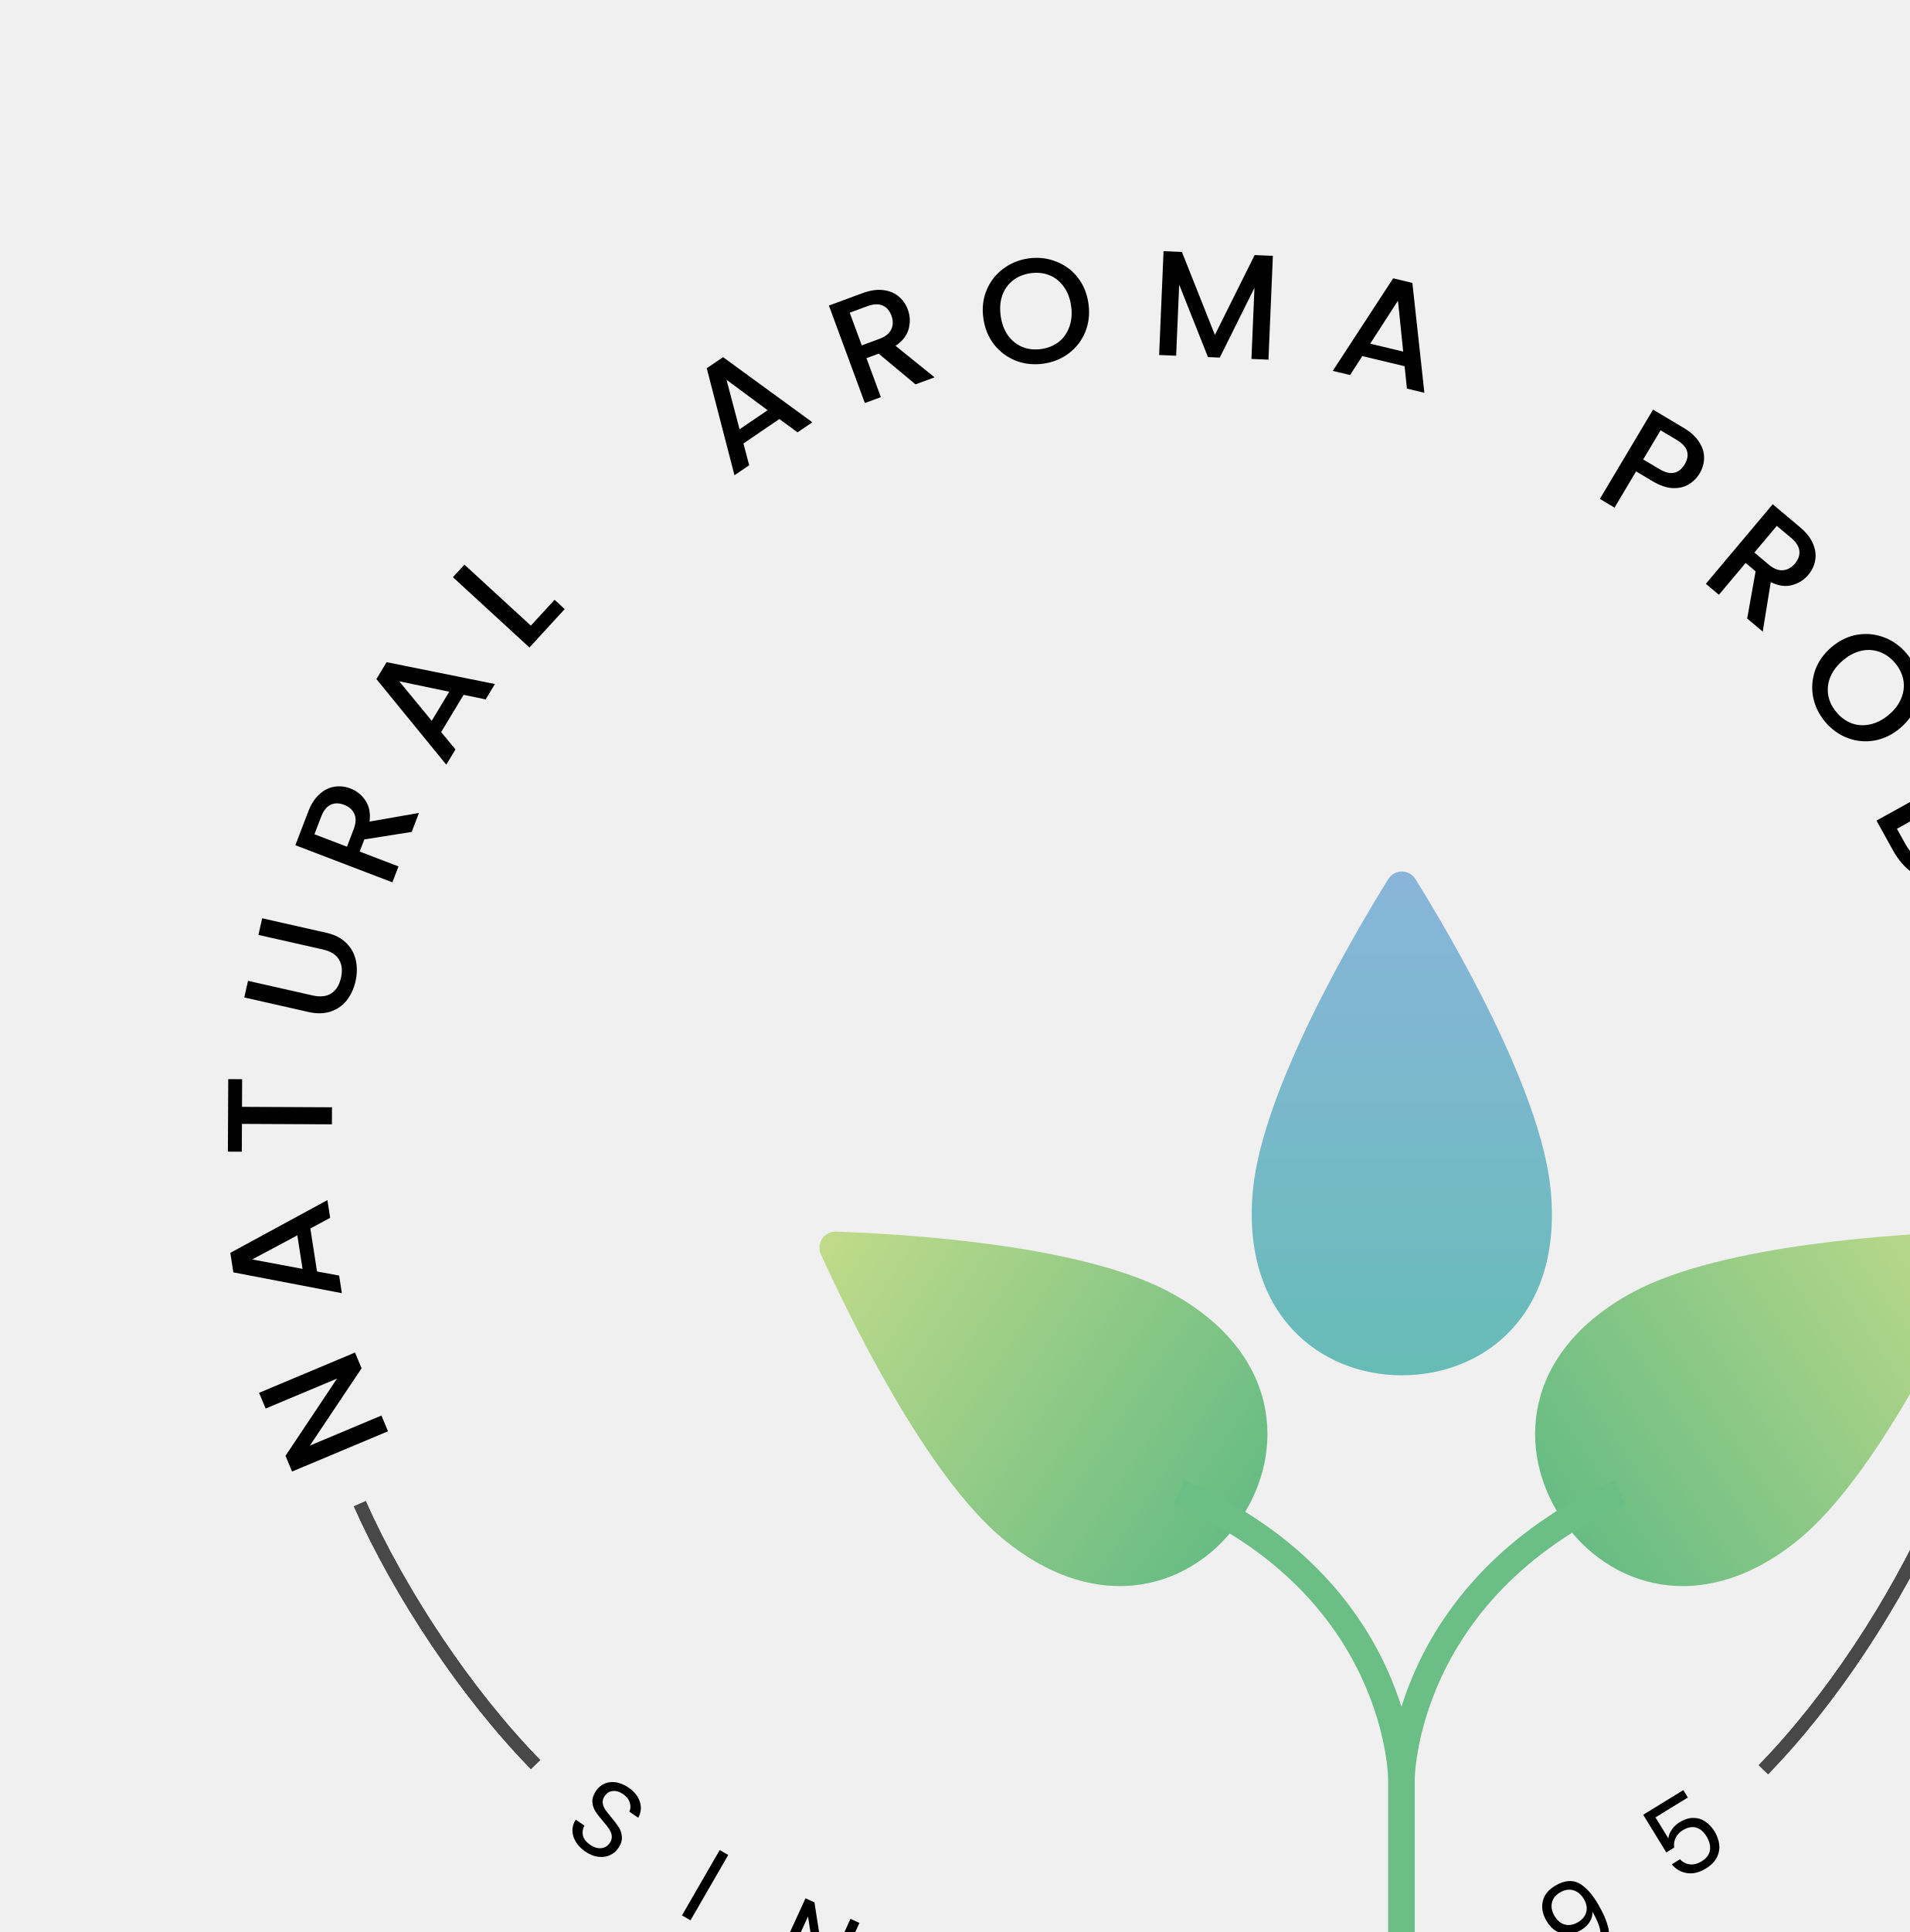
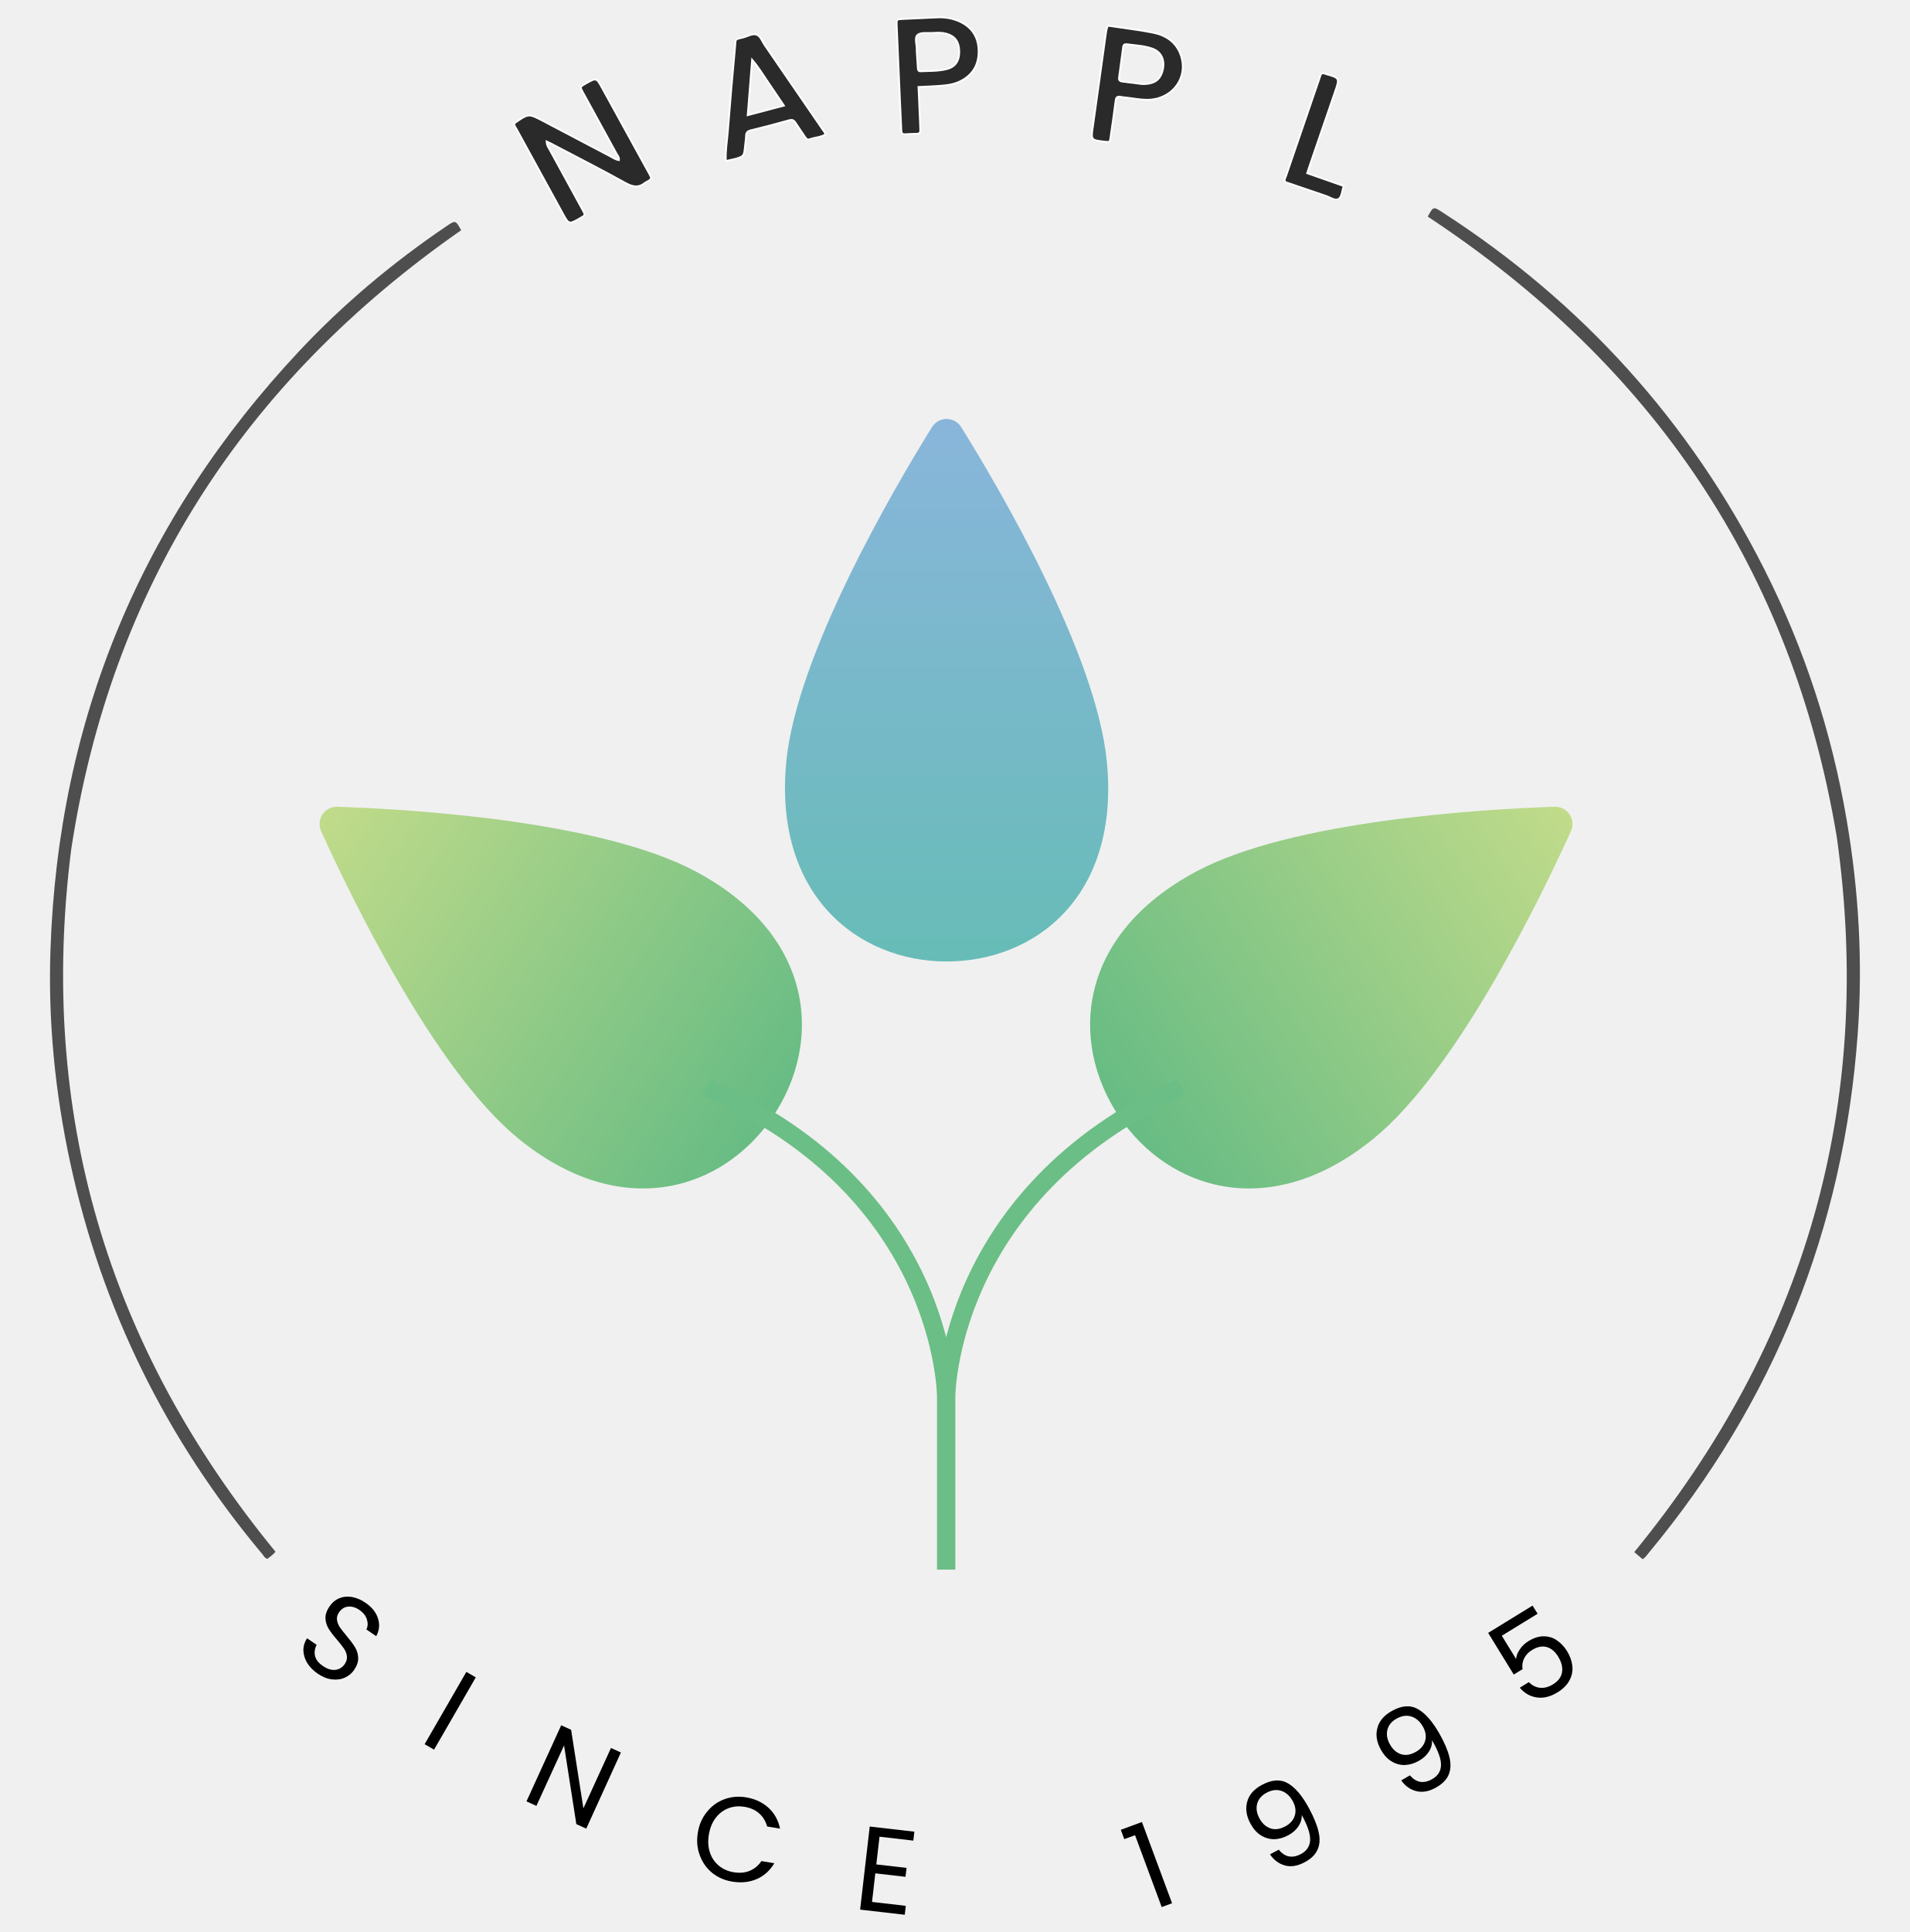
- <svg xmlns="http://www.w3.org/2000/svg" width="3081" height="3116" viewBox="0 0 3081 3116" fill="none">
-   <g style="transform:scale(1.2); transform-origin:center">
-     <path d="M477.214 1817.87L486.078 1839L416.578 1942.91L512.746 1902.55L521.61 1923.68L392.645 1977.79L383.781 1956.67L453.095 1852.84L357.112 1893.11L348.248 1871.99L477.214 1817.87Z" fill="black" />
-     <path d="M417.185 1651.1L426.154 1708.89L455.892 1714.44L459.559 1738.07L313.681 1710.08L309.612 1683.87L440.142 1612.97L443.84 1636.8L417.185 1651.1ZM399.704 1660.32L339.049 1692.72L406.701 1705.4L399.704 1660.32Z" fill="black" />
-     <path d="M306.816 1450.38L325.504 1450.47L325.33 1487.64L446.299 1488.21L446.191 1511.12L325.223 1510.55L325.048 1547.93L306.36 1547.84L306.816 1450.38Z" fill="black" />
-     <path d="M333.435 1318.28L420.261 1337.91C430.584 1340.25 438.964 1339.33 445.402 1335.15C451.87 1330.85 456.197 1323.86 458.384 1314.19C460.6 1304.39 459.701 1296.22 455.686 1289.68C451.701 1283.01 444.547 1278.51 434.224 1276.17L347.398 1256.54L352.451 1234.19L438.885 1253.74C449.992 1256.25 458.853 1260.8 465.469 1267.38C472.085 1273.96 476.371 1281.72 478.328 1290.68C480.285 1299.64 480.156 1309.02 477.939 1318.82C475.723 1328.62 471.804 1337.14 466.183 1344.39C460.591 1351.5 453.408 1356.54 444.635 1359.5C435.862 1362.46 425.922 1362.68 414.816 1360.17L328.381 1340.62L333.435 1318.28Z" fill="black" />
-     <path d="M553.422 1118.14L489.759 1128.21L483.512 1144.54L535.687 1164.5L527.501 1185.9L397.064 1135.99L414.296 1090.95C418.126 1080.94 423.109 1073.17 429.245 1067.62C435.429 1061.96 442.107 1058.56 449.28 1057.43C456.501 1056.18 463.74 1056.94 470.997 1059.72C479.505 1062.97 486.306 1068.44 491.398 1076.13C496.412 1083.64 498.208 1093 496.785 1104.22L563.187 1092.62L553.422 1118.14ZM466.433 1138.01L475.48 1114.36C478.544 1106.35 478.839 1099.58 476.367 1094.04C473.943 1088.38 469.353 1084.26 462.596 1081.68C455.84 1079.09 449.819 1079.08 444.534 1081.65C439.123 1084.17 434.862 1089.5 431.751 1097.63L422.703 1121.28L466.433 1138.01Z" fill="black" />
-     <path d="M623.23 933.871L593.025 983.942L612.269 1007.28L599.917 1027.76L506.006 912.674L519.707 889.961L665.309 919.359L652.853 940.007L623.23 933.871ZM603.907 929.724L536.601 915.641L580.345 968.783L603.907 929.724Z" fill="black" />
-     <path d="M713.587 840.883L745.536 806.109L759.15 818.616L711.702 870.26L608.86 775.773L624.358 758.904L713.587 840.883Z" fill="black" />
-     <path d="M1047.73 563.167L999.382 596.051L1007.12 625.296L987.347 638.743L950.071 494.957L972.004 480.04L1092.03 567.551L1072.09 581.112L1047.73 563.167ZM1031.91 551.33L976.632 510.429L994.19 576.982L1031.91 551.33Z" fill="black" />
-     <path d="M1230.68 516.592L1181.18 475.306L1164.78 481.356L1184.11 533.768L1162.62 541.695L1114.29 410.666L1159.54 393.977C1169.59 390.268 1178.72 388.899 1186.94 389.868C1195.27 390.791 1202.23 393.581 1207.8 398.236C1213.5 402.846 1217.69 408.795 1220.38 416.085C1223.53 424.632 1223.89 433.352 1221.46 442.245C1219.11 450.965 1213.24 458.483 1203.86 464.798L1256.32 507.135L1230.68 516.592ZM1158.45 464.2L1182.21 455.438C1190.25 452.471 1195.54 448.235 1198.08 442.729C1200.74 437.178 1200.82 431.008 1198.32 424.221C1195.82 417.434 1191.86 412.897 1186.45 410.61C1180.99 408.197 1174.17 408.497 1166 411.51L1142.25 420.272L1158.45 464.2Z" fill="black" />
-     <path d="M1402.49 488.792C1389.62 490.595 1377.33 489.274 1365.61 484.829C1354.01 480.233 1344.27 473.008 1336.4 463.154C1328.64 453.149 1323.81 441.381 1321.91 427.849C1320.02 414.317 1321.43 401.74 1326.16 390.12C1331.02 378.482 1338.41 368.924 1348.32 361.448C1358.34 353.821 1369.79 349.105 1382.66 347.301C1395.66 345.479 1407.96 346.866 1419.56 351.463C1431.28 355.908 1441 363.067 1448.75 372.939C1456.49 382.811 1461.31 394.513 1463.2 408.045C1465.1 421.577 1463.69 434.22 1458.98 445.973C1454.25 457.593 1446.88 467.216 1436.85 474.844C1426.94 482.32 1415.49 486.969 1402.49 488.792ZM1399.73 469.09C1408.88 467.807 1416.75 464.607 1423.34 459.491C1429.91 454.241 1434.64 447.49 1437.54 439.238C1440.56 430.834 1441.35 421.524 1439.92 411.309C1438.49 401.093 1435.18 392.426 1429.99 385.308C1424.93 378.171 1418.53 373.049 1410.79 369.94C1403.05 366.831 1394.6 365.919 1385.45 367.202C1376.29 368.485 1368.42 371.685 1361.83 376.801C1355.24 381.918 1350.43 388.612 1347.4 396.883C1344.5 405.136 1343.76 414.37 1345.2 424.585C1346.63 434.801 1349.88 443.543 1354.96 450.813C1360.15 457.931 1366.62 463.111 1374.38 466.352C1382.12 469.461 1390.57 470.373 1399.73 469.09Z" fill="black" />
-     <path d="M1711.11 343.869L1705.16 483.399L1682.27 482.423L1686.35 386.859L1639.71 480.606L1623.85 479.93L1585.16 382.541L1581.08 478.105L1558.2 477.128L1564.15 337.597L1588.84 338.651L1633.16 450.158L1686.62 342.823L1711.11 343.869Z" fill="black" />
-     <path d="M1888.18 492.201L1831.3 478.61L1814.9 504.028L1791.64 498.47L1872.81 374.071L1898.61 380.236L1914.77 527.894L1891.32 522.29L1888.18 492.201ZM1886.27 472.531L1879.27 404.125L1841.9 461.929L1886.27 472.531Z" fill="black" />
-     <path d="M2284.79 636.274C2281.15 642.373 2276.29 647.271 2270.19 650.966C2264.09 654.661 2256.84 656.349 2248.46 656.03C2240.14 655.597 2231.03 652.432 2221.13 646.535L2199.38 633.576L2170.38 682.258L2150.7 670.533L2222.18 550.554L2263.61 575.238C2272.82 580.723 2279.62 586.963 2284.03 593.956C2288.63 600.904 2290.87 608.007 2290.75 615.268C2290.75 622.597 2288.76 629.599 2284.79 636.274ZM2230.7 630.48C2238.18 634.937 2244.75 636.594 2250.42 635.45C2256.16 634.192 2260.89 630.455 2264.59 624.24C2272.4 611.12 2268.89 600.138 2254.04 591.293L2232.29 578.334L2208.95 617.521L2230.7 630.48Z" fill="black" />
-     <path d="M2348.7 831.32L2360.03 767.869L2346.65 756.621L2310.7 799.384L2293.17 784.644L2383.03 677.736L2419.95 708.767C2428.15 715.663 2433.86 722.917 2437.09 730.53C2440.42 738.228 2441.44 745.651 2440.16 752.798C2438.98 760.031 2435.89 766.622 2430.89 772.57C2425.03 779.543 2417.64 784.177 2408.71 786.472C2399.97 788.751 2390.53 787.381 2380.4 782.364L2369.62 848.904L2348.7 831.32ZM2358.41 742.623L2377.79 758.914C2384.36 764.431 2390.66 766.927 2396.7 766.404C2402.84 765.967 2408.24 762.98 2412.9 757.442C2417.55 751.904 2419.53 746.218 2418.83 740.383C2418.22 734.446 2414.59 728.676 2407.92 723.073L2388.54 706.782L2358.41 742.623Z" fill="black" />
-     <path d="M2453.76 970.392C2445.35 960.483 2439.89 949.39 2437.38 937.114C2435.06 924.852 2435.96 912.76 2440.07 900.837C2444.38 888.929 2451.74 878.555 2462.16 869.715C2472.58 860.875 2483.96 855.345 2496.31 853.127C2508.74 851.01 2520.77 852.139 2532.39 856.513C2544.19 860.903 2554.3 868.053 2562.71 877.961C2571.2 887.972 2576.61 899.109 2578.93 911.37C2581.44 923.646 2580.59 935.695 2576.39 947.516C2572.19 959.338 2564.88 969.668 2554.46 978.508C2544.04 987.348 2532.6 992.921 2520.15 995.227C2507.81 997.445 2495.73 996.36 2483.92 991.97C2472.31 987.596 2462.25 980.403 2453.76 970.392ZM2468.93 957.522C2474.91 964.57 2481.82 969.509 2489.67 972.339C2497.62 975.082 2505.86 975.472 2514.38 973.51C2523.09 971.564 2531.38 967.254 2539.25 960.58C2547.12 953.907 2552.67 946.474 2555.91 938.28C2559.23 930.189 2560.14 922.042 2558.62 913.839C2557.11 905.636 2553.36 898.01 2547.38 890.961C2541.4 883.913 2534.49 878.974 2526.64 876.144C2518.8 873.315 2510.57 872.83 2501.96 874.69C2493.43 876.652 2485.23 880.969 2477.37 887.643C2469.5 894.316 2463.86 901.742 2460.43 909.92C2457.19 918.113 2456.28 926.355 2457.69 934.644C2459.2 942.847 2462.95 950.473 2468.93 957.522Z" fill="black" />
-     <path d="M2666.86 1075.21C2674.05 1088.22 2677.82 1100.98 2678.16 1113.5C2678.69 1126.07 2675.72 1137.59 2669.26 1148.05C2662.98 1158.56 2653.63 1167.26 2641.2 1174.13C2628.78 1181.01 2616.5 1184.27 2604.37 1183.94C2592.31 1183.72 2581.1 1180.05 2570.73 1172.93C2560.54 1165.86 2551.84 1155.81 2544.65 1142.8L2522.57 1102.89L2644.78 1035.29L2666.86 1075.21ZM2561 1133.76C2568.91 1148.06 2578.84 1156.88 2590.79 1160.22C2602.75 1163.56 2615.75 1161.34 2629.82 1153.56C2644.01 1145.71 2652.98 1135.78 2656.73 1123.75C2660.49 1111.72 2658.41 1098.55 2650.5 1084.25L2639.51 1064.38L2550.01 1113.89L2561 1133.76Z" fill="black" />
-     <path d="M2733.58 1277.38L2648.97 1305.07C2638.92 1308.36 2632.19 1313.45 2628.81 1320.33C2625.47 1327.35 2625.34 1335.57 2628.42 1344.99C2631.55 1354.54 2636.51 1361.09 2643.31 1364.64C2650.15 1368.32 2658.6 1368.52 2668.66 1365.22L2753.27 1337.54L2760.39 1359.31L2676.17 1386.87C2665.35 1390.41 2655.41 1391.06 2646.36 1388.81C2637.3 1386.55 2629.64 1382.08 2623.36 1375.4C2617.09 1368.71 2612.39 1360.6 2609.26 1351.05C2606.14 1341.5 2605.13 1332.17 2606.24 1323.07C2607.39 1314.1 2610.97 1306.09 2616.98 1299.05C2622.99 1292 2631.41 1286.71 2642.23 1283.17L2726.45 1255.61L2733.58 1277.38Z" fill="black" />
-     <path d="M2693.44 1473.56C2706.97 1471.7 2719.55 1473.16 2731.15 1477.92C2742.78 1482.81 2752.31 1490.22 2759.76 1500.15C2767.36 1510.2 2772.05 1521.66 2773.81 1534.53C2775.84 1549.26 2773.98 1562.84 2768.25 1575.25C2762.67 1587.78 2753.6 1597.55 2741.03 1604.55L2737.29 1577.27C2744.1 1572.69 2748.86 1566.96 2751.56 1560.1C2754.27 1553.24 2755.05 1545.63 2753.9 1537.27C2752.65 1528.11 2749.47 1520.23 2744.37 1513.63C2739.27 1507.02 2732.59 1502.19 2724.33 1499.14C2716.09 1496.21 2706.85 1495.45 2696.63 1496.85C2686.41 1498.26 2677.73 1501.48 2670.58 1506.52C2663.45 1511.69 2658.25 1518.15 2654.98 1525.9C2651.85 1533.63 2650.92 1542.08 2652.18 1551.23C2653.32 1559.59 2656.13 1566.71 2660.58 1572.59C2665.04 1578.47 2671.17 1582.7 2678.96 1585.28L2682.7 1612.56C2668.72 1609.2 2657.35 1602.24 2648.6 1591.68C2639.87 1581.25 2634.49 1568.67 2632.47 1553.94C2630.68 1540.93 2632.04 1528.64 2636.53 1517.07C2641.16 1505.49 2648.41 1495.77 2658.29 1487.92C2668.18 1480.21 2679.9 1475.42 2693.44 1473.56Z" fill="black" />
-     <path d="M2754.77 1787.4L2736.11 1786.37L2738.15 1749.25L2617.36 1742.61L2618.62 1719.73L2739.41 1726.38L2741.46 1689.06L2760.12 1690.09L2754.77 1787.4Z" fill="black" />
-     <path d="M2577.42 1898.84C2579.38 1889.66 2582.71 1881.74 2587.41 1875.08C2592.25 1868.44 2598.06 1863.65 2604.85 1860.71C2611.64 1857.77 2618.96 1857.14 2626.83 1858.81L2621.72 1882.79C2615.72 1882.06 2610.38 1883.32 2605.72 1886.57C2601.02 1889.96 2597.88 1895.38 2596.29 1902.85C2594.65 1910.58 2595.2 1917 2597.95 1922.11C2600.83 1927.24 2605.22 1930.43 2611.11 1931.69C2615.7 1932.66 2619.73 1932.08 2623.19 1929.94C2626.63 1927.94 2629.57 1925.07 2632.01 1921.34C2634.42 1917.74 2637.29 1912.6 2640.63 1905.92C2644.89 1897.51 2648.79 1890.74 2652.35 1885.61C2656.01 1880.63 2660.82 1876.73 2666.76 1873.88C2672.71 1871.04 2679.94 1870.52 2688.46 1872.33C2696.32 1874.01 2702.78 1877.44 2707.84 1882.62C2712.9 1887.81 2716.25 1894.27 2717.89 1902.02C2719.53 1909.76 2719.36 1918.29 2717.38 1927.59C2714.56 1940.82 2708.92 1950.92 2700.45 1957.89C2692.09 1965.01 2682.04 1967.8 2670.32 1966.27L2675.59 1941.5C2680.65 1942.17 2685.41 1940.72 2689.87 1937.15C2694.33 1933.57 2697.31 1928.25 2698.81 1921.18C2700.18 1914.75 2699.66 1909.16 2697.25 1904.41C2694.84 1899.65 2690.55 1896.61 2684.39 1895.3C2680.2 1894.41 2676.46 1894.92 2673.18 1896.82C2670 1898.88 2667.21 1901.71 2664.8 1905.31C2662.39 1908.9 2659.54 1913.91 2656.26 1920.34C2651.85 1928.85 2647.8 1935.66 2644.11 1940.76C2640.39 1946 2635.49 1950.02 2629.42 1952.84C2623.44 1955.81 2616.13 1956.38 2607.48 1954.54C2600.54 1953.06 2594.39 1949.77 2589.04 1944.66C2583.66 1939.68 2579.84 1933.18 2577.57 1925.17C2575.41 1917.31 2575.36 1908.53 2577.42 1898.84Z" fill="black" />
-     <path d="M1766.74 2689.62L1762.54 2678.3L1788.19 2668.79L1824.76 2767.44L1812.2 2772.09L1779.84 2684.77L1766.74 2689.62Z" fill="black" />
-     <path d="M1954.5 2702.45C1957.97 2706.87 1961.95 2709.58 1966.45 2710.58C1971.03 2711.54 1975.98 2710.6 1981.28 2707.76C1988.38 2703.96 1992.11 2698.39 1992.47 2691.04C1992.91 2683.65 1989.52 2673.42 1982.3 2660.34C1982.56 2665.15 1981.2 2669.79 1978.19 2674.25C1975.15 2678.63 1971.06 2682.2 1965.93 2684.95C1960.2 2688.01 1954.45 2689.61 1948.68 2689.72C1942.95 2689.71 1937.59 2688.12 1932.6 2684.97C1927.61 2681.81 1923.39 2677.02 1919.96 2670.61C1915.06 2661.45 1913.77 2652.68 1916.1 2644.28C1918.38 2635.8 1924.39 2628.95 1934.14 2623.73C1946.12 2617.32 1956.58 2616.72 1965.54 2621.94C1974.58 2627.11 1983.22 2637.4 1991.46 2652.79C1997.23 2663.57 2001.01 2672.99 2002.8 2681.05C2004.67 2689.07 2004.28 2696.16 2001.63 2702.31C1999.07 2708.41 1993.81 2713.59 1985.86 2717.85C1977.13 2722.52 1969.08 2723.81 1961.68 2721.72C1954.29 2719.62 1948.3 2715.12 1943.73 2708.22L1954.5 2702.45ZM1962.56 2674.04C1968.29 2670.97 1972.06 2666.7 1973.86 2661.22C1975.61 2655.66 1974.87 2649.85 1971.61 2643.77C1968.18 2637.36 1963.61 2633.15 1957.92 2631.14C1952.22 2629.13 1946.12 2629.86 1939.62 2633.34C1933.63 2636.55 1929.85 2640.99 1928.27 2646.68C1926.78 2652.32 1927.68 2658.22 1930.98 2664.37C1934.32 2670.62 1938.76 2674.68 1944.28 2676.57C1949.8 2678.45 1955.89 2677.61 1962.56 2674.04Z" fill="black" />
-     <path d="M2113.84 2612.11C2117.41 2616.45 2121.45 2619.06 2125.97 2619.96C2130.58 2620.81 2135.5 2619.75 2140.73 2616.78C2147.74 2612.81 2151.33 2607.15 2151.52 2599.8C2151.79 2592.4 2148.15 2582.25 2140.62 2569.35C2141 2574.15 2139.74 2578.82 2136.85 2583.36C2133.91 2587.81 2129.91 2591.47 2124.84 2594.34C2119.19 2597.55 2113.48 2599.27 2107.71 2599.53C2101.99 2599.65 2096.59 2598.19 2091.52 2595.15C2086.46 2592.11 2082.13 2587.43 2078.54 2581.1C2073.43 2572.07 2071.93 2563.33 2074.06 2554.87C2076.14 2546.34 2081.99 2539.35 2091.61 2533.9C2103.43 2527.2 2113.87 2526.36 2122.95 2531.36C2132.11 2536.32 2141 2546.39 2149.6 2561.59C2155.63 2572.22 2159.63 2581.55 2161.61 2589.57C2163.67 2597.55 2163.45 2604.64 2160.95 2610.85C2158.53 2617.01 2153.4 2622.32 2145.55 2626.76C2136.94 2631.64 2128.91 2633.12 2121.47 2631.2C2114.03 2629.29 2107.94 2624.93 2103.2 2618.14L2113.84 2612.11ZM2121.22 2583.52C2126.88 2580.31 2130.54 2575.95 2132.21 2570.44C2133.83 2564.84 2132.94 2559.04 2129.55 2553.05C2125.96 2546.72 2121.3 2542.61 2115.55 2540.74C2109.81 2538.86 2103.73 2539.74 2097.31 2543.38C2091.41 2546.72 2087.73 2551.26 2086.29 2556.98C2084.93 2562.65 2085.97 2568.53 2089.42 2574.61C2092.91 2580.77 2097.43 2584.73 2103 2586.48C2108.56 2588.23 2114.64 2587.25 2121.22 2583.52Z" fill="black" />
-     <path d="M2268.94 2415.89L2225.42 2442.63L2242.79 2470.9C2243.06 2467.08 2244.55 2463.21 2247.26 2459.27C2249.91 2455.25 2253.39 2451.92 2257.68 2449.28C2264.54 2445.06 2271.01 2443.08 2277.09 2443.34C2283.11 2443.51 2288.43 2445.31 2293.04 2448.74C2297.68 2452.03 2301.55 2456.2 2304.65 2461.24C2308.31 2467.19 2310.47 2473.21 2311.13 2479.29C2311.79 2485.38 2310.65 2491.2 2307.69 2496.77C2304.82 2502.3 2300 2507.14 2293.22 2511.3C2284.54 2516.63 2276.14 2518.72 2268.03 2517.55C2259.91 2516.39 2252.99 2512.44 2247.27 2505.71L2258.3 2498.94C2262.27 2502.99 2266.8 2505.27 2271.9 2505.78C2277 2506.3 2282.19 2504.93 2287.48 2501.68C2294.01 2497.67 2297.73 2492.7 2298.65 2486.79C2299.52 2480.79 2297.98 2474.56 2294.02 2468.12C2290.06 2461.67 2285.36 2457.73 2279.92 2456.28C2274.43 2454.76 2268.46 2455.98 2262.01 2459.94C2257.63 2462.63 2254.45 2466.07 2252.46 2470.25C2250.51 2474.29 2249.9 2478.59 2250.65 2483.14L2239.99 2489.69L2208.91 2439.11L2262.85 2405.98L2268.94 2415.89Z" fill="black" />
-     <path d="M1469.43 2686.7L1465.53 2720.38L1502.25 2724.63L1500.99 2735.47L1464.28 2731.22L1460.26 2765.91L1501.32 2770.67L1500.06 2781.51L1445.86 2775.23L1457.53 2674.34L1511.74 2680.61L1510.48 2691.45L1469.43 2686.7Z" fill="black" />
-     <path d="M1248.7 2681.79C1250.31 2672.03 1253.97 2663.64 1259.66 2656.62C1265.36 2649.5 1272.36 2644.37 1280.65 2641.22C1289.03 2638.09 1297.87 2637.29 1307.15 2638.83C1318.06 2640.64 1327.15 2644.85 1334.41 2651.46C1341.67 2658.08 1346.37 2666.52 1348.5 2676.81L1332.85 2674.21C1331.07 2667.72 1327.82 2662.42 1323.1 2658.29C1318.47 2654.18 1312.52 2651.52 1305.25 2650.31C1298.26 2649.16 1291.72 2649.74 1285.63 2652.08C1279.54 2654.41 1274.42 2658.33 1270.26 2663.84C1266.12 2669.25 1263.38 2675.97 1262.05 2684.01C1260.73 2691.95 1261.15 2699.2 1263.31 2705.75C1265.48 2712.21 1269.07 2717.53 1274.09 2721.7C1279.1 2725.87 1285.1 2728.54 1292.08 2729.7C1299.36 2730.91 1305.84 2730.36 1311.53 2728.06C1317.33 2725.68 1322.12 2721.7 1325.9 2716.13L1341.54 2718.73C1336.22 2727.68 1329.06 2734.11 1320.05 2738.03C1311.06 2741.84 1301.11 2742.85 1290.2 2741.04C1280.92 2739.5 1272.81 2735.94 1265.86 2730.37C1259.03 2724.71 1254.06 2717.64 1250.94 2709.16C1247.83 2700.68 1247.08 2691.56 1248.7 2681.79Z" fill="black" />
-     <path d="M1113.12 2676.88L1101.07 2671.38L1086.19 2575.79L1052.63 2649.25L1040.59 2643.75L1082.8 2551.36L1094.84 2556.87L1109.78 2652.32L1143.28 2579L1155.33 2584.5L1113.12 2676.88Z" fill="black" />
-     <path d="M978.945 2493.14L928.234 2580.97L916.766 2574.35L967.478 2486.52L978.945 2493.14Z" fill="black" />
-     <path d="M786.98 2488.66C781.462 2484.87 777.163 2480.51 774.083 2475.57C771.138 2470.6 769.606 2465.55 769.488 2460.41C769.426 2455.19 770.92 2450.27 773.97 2445.66L785.605 2453.65C783.314 2457.84 782.634 2462.26 783.566 2466.9C784.633 2471.51 787.885 2475.69 793.323 2479.42C798.521 2482.99 803.478 2484.51 808.194 2483.99C813.045 2483.43 816.871 2481.12 819.672 2477.04C821.868 2473.84 822.773 2470.64 822.387 2467.43C822.001 2464.22 820.845 2461.19 818.92 2458.34C816.995 2455.49 814.205 2451.93 810.551 2447.65C806.021 2442.42 802.572 2437.94 800.201 2434.19C797.911 2430.5 796.61 2426.31 796.298 2421.63C796.12 2416.91 797.817 2411.96 801.386 2406.76C804.516 2402.2 808.449 2398.96 813.185 2397.04C817.92 2395.11 823.026 2394.61 828.502 2395.55C834.058 2396.54 839.555 2398.9 844.993 2402.64C852.83 2408.02 857.882 2414.37 860.149 2421.7C862.496 2429.07 861.766 2436.22 857.957 2443.14L845.962 2434.9C847.759 2431.43 848.002 2427.48 846.69 2423.05C845.434 2418.53 842.367 2414.6 837.489 2411.25C832.93 2408.12 828.388 2406.77 823.862 2407.19C819.39 2407.53 815.699 2409.82 812.789 2414.06C810.702 2417.1 809.839 2420.16 810.201 2423.23C810.642 2426.36 811.745 2429.29 813.51 2432.03C815.41 2434.75 818.2 2438.31 821.879 2442.72C826.354 2448.03 829.749 2452.6 832.064 2456.43C834.434 2460.17 835.748 2464.43 836.005 2469.19C836.317 2473.88 834.661 2478.86 831.037 2484.14C828.236 2488.22 824.52 2491.32 819.89 2493.43C815.26 2495.55 810.056 2496.27 804.28 2495.6C798.504 2494.93 792.738 2492.61 786.98 2488.66Z" fill="black" />
+ <svg xmlns="http://www.w3.org/2000/svg" version="1.1" x="0px" y="0px" viewBox="0 0 3081 3116" style="enable-background:new 0 0 3081 3116;" xml:space="preserve">
+   <style type="text/css">
+ 	.st0{fill:url(#SVGID_1_);}
+ 	.st1{fill:url(#SVGID_00000035495854419022301550000001970178477845926282_);}
+ 	.st2{fill:url(#SVGID_00000101784741301447240380000016497500180392346281_);}
+ 	.st3{fill:none;stroke:#6BBE85;stroke-width:29.589;}
+ 	.st4{opacity:0.86;}
+ 	.st5{opacity:0.82;fill:#0B0A0A;}
+ 	.st6{fill:#0B0A0A;stroke:#FFFFFF;stroke-width:3;}
+ </style>
+   <g id="Layer_1">
+     <path d="M1813.6,2966.2l-5.6-15l34.1-12.6l48.6,131l-16.7,6.2l-43-115.9L1813.6,2966.2z" />
+     <path d="M2062.9,2983.2c4.6,5.9,9.9,9.5,15.9,10.8c6.1,1.3,12.7,0,19.7-3.7c9.4-5,14.4-12.4,14.9-22.2c0.6-9.8-3.9-23.4-13.5-40.8   c0.3,6.4-1.5,12.5-5.5,18.5c-4,5.8-9.5,10.6-16.3,14.2c-7.6,4.1-15.2,6.2-22.9,6.3c-7.6,0-14.7-2.1-21.4-6.3   c-6.6-4.2-12.2-10.6-16.8-19.1c-6.5-12.2-8.2-23.8-5.1-35c3-11.3,11-20.4,24-27.3c15.9-8.5,29.8-9.3,41.7-2.4   c12,6.9,23.5,20.5,34.4,41c7.7,14.3,12.7,26.8,15.1,37.5c2.5,10.6,2,20.1-1.6,28.2c-3.4,8.1-10.4,15-20.9,20.6   c-11.6,6.2-22.3,7.9-32.1,5.1c-9.8-2.8-17.8-8.8-23.8-17.9L2062.9,2983.2z M2073.6,2945.5c7.6-4.1,12.6-9.7,15-17   c2.3-7.4,1.3-15.1-3-23.2c-4.6-8.5-10.6-14.1-18.2-16.8c-7.6-2.7-15.7-1.7-24.3,2.9c-8,4.3-13,10.2-15.1,17.7   c-2,7.5-0.8,15.3,3.6,23.5c4.4,8.3,10.3,13.7,17.7,16.2C2056.7,2951.4,2064.7,2950.3,2073.6,2945.5z" />
+     <path d="M2274.5,2863.3c4.7,5.8,10.1,9.2,16.1,10.4c6.1,1.1,12.7-0.3,19.6-4.2c9.3-5.3,14.1-12.8,14.3-22.5   c0.4-9.8-4.5-23.3-14.5-40.4c0.5,6.4-1.2,12.6-5,18.6c-3.9,5.9-9.2,10.8-15.9,14.6c-7.5,4.3-15.1,6.5-22.7,6.9   c-7.6,0.2-14.8-1.8-21.5-5.8c-6.7-4-12.5-10.3-17.2-18.7c-6.8-12-8.8-23.6-5.9-34.8c2.8-11.3,10.5-20.6,23.3-27.8   c15.7-8.9,29.6-10,41.6-3.4c12.2,6.6,24,20,35.4,40.1c8,14.1,13.3,26.5,15.9,37.2c2.7,10.6,2.4,20-0.9,28.3   c-3.2,8.2-10,15.2-20.4,21.1c-11.4,6.5-22.1,8.4-32,5.9c-9.9-2.5-18-8.3-24.3-17.3L2274.5,2863.3z M2284.3,2825.3   c7.5-4.3,12.4-10.1,14.6-17.4c2.2-7.4,1-15.1-3.5-23.1c-4.8-8.4-11-13.9-18.6-16.3c-7.6-2.5-15.7-1.3-24.2,3.5   c-7.8,4.4-12.7,10.5-14.6,18.1c-1.8,7.5-0.4,15.3,4.2,23.4c4.6,8.2,10.6,13.4,18,15.8C2267.5,2831.6,2275.5,2830.3,2284.3,2825.3z" />
+     <path d="M2480.4,2602.7l-57.8,35.5l23.1,37.5c0.4-5.1,2.3-10.2,5.9-15.4c3.5-5.3,8.1-9.8,13.8-13.3c9.1-5.6,17.7-8.2,25.8-7.9   c8,0.2,15.1,2.6,21.2,7.2c6.2,4.4,11.3,9.9,15.4,16.6c4.9,7.9,7.7,15.9,8.6,24c0.9,8.1-0.6,15.8-4.6,23.2   c-3.8,7.3-10.2,13.8-19.2,19.3c-11.5,7.1-22.7,9.9-33.4,8.3c-10.8-1.5-20-6.8-27.6-15.7l14.6-9c5.3,5.4,11.3,8.4,18.1,9.1   c6.8,0.7,13.7-1.1,20.7-5.4c8.7-5.3,13.6-11.9,14.8-19.8c1.2-8-0.9-16.2-6.1-24.8c-5.3-8.6-11.5-13.8-18.7-15.7   c-7.3-2-15.2-0.4-23.8,4.9c-5.8,3.6-10,8.1-12.7,13.7c-2.6,5.4-3.4,11.1-2.4,17.1l-14.2,8.7l-41.3-67.2l71.6-44L2480.4,2602.7z" />
+     <path d="M1418.8,2962.3l-5.2,44.7l48.8,5.6l-1.7,14.4l-48.7-5.6l-5.3,46.1l54.5,6.3l-1.7,14.4l-72-8.3l15.5-134l72,8.3l-1.7,14.4   L1418.8,2962.3z" />
+     <path d="M1125.7,2955.8c2.1-13,7-24.1,14.6-33.4c7.6-9.5,16.9-16.3,27.9-20.4c11.1-4.2,22.9-5.2,35.2-3.2   c14.5,2.4,26.6,8,36.2,16.8c9.6,8.8,15.9,20,18.7,33.7l-20.8-3.5c-2.4-8.6-6.7-15.7-12.9-21.1c-6.1-5.5-14-9-23.7-10.6   c-9.3-1.5-18-0.8-26.1,2.4c-8.1,3.1-14.9,8.3-20.4,15.6c-5.5,7.2-9.1,16.1-10.9,26.8c-1.8,10.5-1.2,20.2,1.7,28.9   c2.9,8.6,7.6,15.6,14.3,21.2c6.7,5.5,14.6,9.1,23.9,10.6c9.7,1.6,18.3,0.9,25.8-2.2c7.7-3.2,14.1-8.4,19.1-15.8l20.8,3.5   c-7.1,11.9-16.6,20.4-28.5,25.6c-11.9,5.1-25.1,6.4-39.6,4c-12.3-2-23.1-6.8-32.3-14.2c-9.1-7.5-15.7-16.9-19.8-28.2   C1124.5,2980.9,1123.6,2968.8,1125.7,2955.8z" />
+     <path d="M945.7,2949.3l-16-7.3l-19.8-126.9l-44.6,97.5l-16-7.3l56-122.7l16,7.3l19.8,126.7l44.5-97.4l16,7.3L945.7,2949.3z" />
+     <path d="M767.5,2705.3l-67.3,116.6l-15.2-8.8l67.3-116.6L767.5,2705.3z" />
+     <path d="M512.6,2699.4c-7.3-5-13-10.8-17.1-17.4c-3.9-6.6-5.9-13.3-6.1-20.1c-0.1-6.9,1.9-13.5,6-19.6l15.4,10.6   c-3,5.6-3.9,11.4-2.7,17.6c1.4,6.1,5.7,11.7,13,16.6c6.9,4.7,13.5,6.8,19.7,6.1c6.4-0.7,11.5-3.8,15.2-9.2   c2.9-4.2,4.1-8.5,3.6-12.8c-0.5-4.3-2-8.3-4.6-12.1c-2.6-3.8-6.3-8.5-11.1-14.2c-6-6.9-10.6-12.9-13.7-17.9   c-3-4.9-4.8-10.5-5.2-16.7c-0.2-6.3,2-12.8,6.8-19.7c4.2-6.1,9.4-10.4,15.7-12.9c6.3-2.6,13.1-3.2,20.3-2   c7.4,1.3,14.7,4.4,21.9,9.4c10.4,7.1,17.1,15.6,20.1,25.3c3.1,9.8,2.1,19.3-2.9,28.5l-15.9-10.9c2.4-4.6,2.7-9.9,1-15.7   c-1.7-6-5.7-11.2-12.2-15.7c-6.1-4.2-12.1-5.9-18.1-5.4c-5.9,0.5-10.8,3.5-14.7,9.1c-2.8,4-3.9,8.1-3.4,12.2   c0.6,4.2,2.1,8,4.4,11.7c2.5,3.6,6.2,8.3,11.1,14.2c5.9,7.1,10.5,13.1,13.5,18.2c3.1,5,4.9,10.6,5.2,16.9   c0.4,6.2-1.8,12.8-6.6,19.9c-3.7,5.4-8.7,9.5-14.8,12.3c-6.1,2.8-13.1,3.8-20.7,2.9C527.9,2707.7,520.3,2704.6,512.6,2699.4z" />
+     <g>
+       <linearGradient id="SVGID_1_" gradientUnits="userSpaceOnUse" x1="1527.039" y1="2464.202" x2="1527.039" y2="1565.25" gradientTransform="matrix(1 0 0 -1 0 3116)">
+         <stop offset="0" style="stop-color:#8AB5DC" />
+         <stop offset="1" style="stop-color:#67BCB7" />
+       </linearGradient>
+       <path class="st0" d="M1527,1550.7c-142.8,0-279.4-107-258.6-322.3c16.8-173.3,174-441.2,234.8-539.2c11.1-17.9,36.5-18,47.6,0    c60.7,97.6,217.6,364.4,234.7,539.2C1806.8,1445.8,1669.8,1550.7,1527,1550.7z" />
+       <linearGradient id="SVGID_00000039818723069011824810000001907230277344389301_" gradientUnits="userSpaceOnUse" x1="2551.988" y1="1815.795" x2="1804.915" y2="1315.795" gradientTransform="matrix(1 0 0 -1 0 3116)">
+         <stop offset="0" style="stop-color:#C3DC8A" />
+         <stop offset="1" style="stop-color:#67BC84" />
+       </linearGradient>
+       <path style="fill:url(#SVGID_00000039818723069011824810000001907230277344389301_);" d="M1804.9,1800.2    c79.4,118.7,244.3,172.7,411.6,35.6c134.7-110.3,269.9-390,317.5-495c8.7-19.2-5.4-40.3-26.4-39.6    c-114.9,3.8-423.9,21.8-578.7,104.8C1736.5,1509.3,1725.5,1681.6,1804.9,1800.2z" />
+       <linearGradient id="SVGID_00000111187710704815145960000007789281236808737201_" gradientUnits="userSpaceOnUse" x1="500.127" y1="1815.792" x2="1247.196" y2="1315.791" gradientTransform="matrix(1 0 0 -1 0 3116)">
+         <stop offset="0" style="stop-color:#C3DC8A" />
+         <stop offset="1" style="stop-color:#67BC84" />
+       </linearGradient>
+       <path style="fill:url(#SVGID_00000111187710704815145960000007789281236808737201_);" d="M1247.2,1800.2    c-79.4,118.7-244.3,172.7-411.6,35.6c-134.7-110.3-269.9-390-317.5-495c-8.7-19.2,5.4-40.3,26.4-39.6    c114.9,3.8,423.9,21.8,578.7,104.8C1315.6,1509.3,1326.6,1681.6,1247.2,1800.2z" />
+       <path class="st3" d="M1526.3,2531.5v-279.1 M1526.3,2252.4c0,0,0-326.8,379.3-498.5 M1526.3,2252.4c0,0,0-331.6-386.8-498.5" />
+     </g>
+     <g class="st4">
+       <path class="st5" d="M2303.4,349.5c0,0.1-0.1-0.4,0.1-0.8c8.7-15.7,8.7-15.8,23.5-6.2c225.2,145.4,398.8,337.3,519.5,576.4    c64.4,127.5,108.2,261.9,132.3,402.7c19.7,114.9,26.4,230.4,17.9,346.6c-22.8,314.1-135,592.7-336.3,835.4    c-3.2,3.8-5.9,8.2-10.6,11.1c-4.5-3.8-9-7.6-13.5-11.4c276.2-337.7,387.4-721.3,326.7-1153.4    C2891.1,919.4,2666.7,589.1,2303.4,349.5z" />
+       <path class="st5" d="M444.4,2502.7c-3.3,4.3-8.2,7.6-12.9,11.4c-4.5-0.9-6.2-5-8.7-8c-155-185.1-258.6-395.3-309.6-631.3    c-24.4-113-35.7-227.3-31.8-342.7c12.6-372,146.7-694.3,401.5-966.1c71.2-75.9,150.7-142.5,236.9-200.9c15-10.2,15-10.2,24.1,6.2    c-350.4,244.4-564.3,574.5-629,998.3C61.1,1794.6,173,2171.6,444.4,2502.7z" />
+       <path class="st6" d="M881.8,228.2c0.4,7,3.5,10.5,5.6,14.4c17.5,32,35,64,52.5,96c4.6,8.4,4.5,8.4-3.8,13.2    c-18.3,10.5-18.4,10.6-28.3-7.5c-24.6-44.8-49.1-89.5-73.6-134.3c-1.9-3.5-4.7-6.7-4.9-10.9c23.2-16.3,23.2-16.4,46.8-4    c36.3,19.1,72.7,38.2,109,57.3c4,2.1,7.7,4.9,13.3,5.8c0.7-4.5-2.4-7.6-4.1-10.7c-17.9-32.8-36-65.5-53.9-98.3    c-5-9.1-4.9-9.2,4-14.2c17.7-10.1,17.7-10,27.3,7.5c25,45.5,50.1,91,75.1,136.6c5.2,9.5,5.1,9.5-4.7,14.9    c-0.4,0.2-0.9,0.4-1.2,0.6c-10.6,8.9-20.2,7.1-32,0.5c-37.9-21-76.5-40.7-114.8-60.8C890.6,232.2,886.9,230.6,881.8,228.2z" />
+       <path class="st6" d="M1170.8,259.8c-0.8-16.8,2-32.1,3.2-47.5c3.6-45.5,7.4-90.9,11.7-136.3c1.4-14.6-1.1-12,13.7-15.8    c7-1.8,14.4-6.7,21-4.3c6.6,2.3,9.1,10.8,13.2,16.8c31.3,45.4,62.5,91,93.7,136.5c1.5,2.2,3.7,4,4,7.9c-7.6,4.4-16.9,4.6-25.3,7.6    c-3.7,1.3-5.8-1.2-7.6-4.1c-5-7.6-10.3-15.1-15.2-22.7c-2.5-3.9-5-5.3-10.1-3.9c-20.6,5.8-41.4,11.3-62.2,16.3    c-5.6,1.4-7.3,4.1-7.4,9.3c-0.1,5-1,10-1.5,15c-1.7,17.9-1.7,18-19.3,22.5C1179.2,258,1175.7,258.7,1170.8,259.8z M1264.5,170.3    c-9.1-13.4-17.1-25.6-25.4-37.6c-8-11.6-15.2-23.9-25.8-36.3c-2.5,31.3-4.7,59.6-7.1,89.3C1226.7,180.3,1245.1,175.4,1264.5,170.3    z" />
+       <path class="st6" d="M1787,41.4c24.7,3.7,48.8,6.5,72.5,11.1c20.1,3.9,36.8,14.3,44.6,34.4c14.5,37.3-12.7,74.5-54.5,74.1    c-10.4-0.1-20.9-2.2-31.3-3.4c-3.6-0.4-7.3-0.7-10.9-1.4c-5.2-1-7.1,1-7.7,6.3c-2.4,19.4-5.3,38.8-8.1,58.2    c-1.2,8.8-1.2,8.8-10,7.8c-22.2-2.6-21.9-2.6-18.6-25.1c7-48.7,13.6-97.5,20.4-146.2C1784.2,52.3,1784.5,47.3,1787,41.4z     M1842,135.5c20.2,0.6,30.2-6.9,33.8-23.5c3.4-16-2.9-28.8-17.7-33.8c-13-4.5-26.8-4.9-40.3-6.8c-3.1-0.4-5.4,0.6-5.9,4    c-2.3,16.6-4.5,33.3-6.7,49.9c-0.5,4,1.3,5.7,5.2,6.2C1821.7,132.8,1833,134.3,1842,135.5z" />
+       <path class="st6" d="M1481.7,140.3c0.9,20.7,1.7,40.3,2.6,59.9c0.1,3.2,0.1,6.4,0.3,9.6c0.2,3.8-1.2,5.9-5.4,6    c-6.4,0.1-12.8,0.4-19.2,0.8c-5.1,0.3-5.9-2.4-6.1-6.7c-0.6-16-1.5-31.9-2.2-47.8c-1.8-40.1-3.4-80.2-5.2-120.3    c-0.5-10.9-0.5-10.8,10.9-11.3c18.3-0.8,36.5-1.7,54.8-2.5c12.5-0.5,24.6,1.5,36,6.7c21,9.7,30.8,26.8,30.5,49.2    c-0.2,22.6-11.1,38.9-32,48.3c-11.5,5.2-23.9,5.8-36.2,6.7C1501.5,139.5,1492.4,139.8,1481.7,140.3z M1478.8,81.5    c0.6,9.1,1.2,18.6,1.8,28.1c0.2,2.9,0.7,5.5,4.5,5.3c14.5-0.7,29.3,0.1,43.4-3.9c13.4-3.8,19.4-14.1,18.8-29.5    c-0.6-14.6-7.2-23.3-20.4-27c-7.2-2-14.4-1.9-21.7-1.3c-8.5,0.6-19.6-1.5-24.9,3.1C1474.5,61.2,1479.7,72.5,1478.8,81.5z" />
+       <path class="st6" d="M2167.7,300c-3,8.1-2.8,17.7-8.5,21c-5.8,3.3-13.5-2.8-20.3-5c-22.1-7.4-44-15-65.5-22.3    c-2.5-4,0.1-6.8,1-9.6c17.7-51.8,35.4-103.5,53.2-155.3c0.7-2.2,1.6-4.3,2.2-6.5c1.2-3.8,3.5-5.1,7.3-3.6c0.4,0.2,0.8,0.4,1.3,0.5    c23.1,6.5,23,6.5,15,29.6c-13.7,39.6-27.3,79.3-40.9,119c-1.2,3.4-2.3,6.9-3.8,11.5C2128.1,286.1,2147.3,292.9,2167.7,300z" />
+     </g>
  </g>
-   <g opacity="0.7" style="transform:scale(1.2); transform-origin:center">
-     <path d="M2603.34 2029.24C2547.36 2154.52 2461.07 2285.76 2370.49 2378.52M483.656 2021.05C537.492 2141.64 626.17 2275.56 719.959 2371.67" stroke="black" stroke-width="17.504" />
-     <path d="M2603.34 2029.24C2547.36 2154.52 2461.07 2285.76 2370.49 2378.52M483.656 2021.05C537.492 2141.64 626.17 2275.56 719.959 2371.67" stroke="black" stroke-width="17.504" />
-   </g>
-   <linearGradient id="gradient1" x1="1559.56" y1="953.998" x2="1559.56" y2="1529.74" gradientUnits="userSpaceOnUse">
-     <stop stop-color="#8AB5DC" />
-     <stop offset="1" stop-color="#67BCB7" />
-   </linearGradient>
-   <linearGradient id="gradient2" x1="2216" y1="1369.28" x2="1737.53" y2="1689.51" gradientUnits="userSpaceOnUse">
-     <stop stop-color="#C3DC8A" />
-     <stop offset="1" stop-color="#67BC84" />
-   </linearGradient>
-   <linearGradient id="gradient3" x1="901.863" y1="1369.28" x2="1380.33" y2="1689.51" gradientUnits="userSpaceOnUse">
-     <stop stop-color="#C3DC8A" />
-     <stop offset="1" stop-color="#67BC84" />
-   </linearGradient>
-   <g style="transform:scale(1.45); transform-origin:center">
-     <path d="M1559.53 1529.74C1468.07 1529.74 1380.6 1461.2 1393.93 1323.33C1404.66 1212.37 1505.4 1040.77 1544.3 978.023C1551.42 966.539 1567.66 966.522 1574.8 977.997C1613.69 1040.52 1714.19 1211.35 1725.14 1323.33C1738.74 1462.54 1650.99 1529.74 1559.53 1529.74Z" fill="url(#gradient1)" />
-     <path d="M1737.54 1689.53C1788.41 1765.53 1894.02 1800.11 2001.18 1712.35C2087.43 1641.71 2174.01 1462.55 2204.51 1395.32C2210.1 1383.02 2201.08 1369.51 2187.57 1369.96C2113.98 1372.42 1916.11 1383.91 1816.96 1437.1C1693.72 1503.22 1686.67 1613.52 1737.54 1689.53Z" fill="url(#gradient2)" />
-     <path d="M1380.32 1689.53C1329.45 1765.53 1223.84 1800.11 1116.68 1712.35C1030.43 1641.71 943.851 1462.55 913.345 1395.32C907.762 1383.02 916.779 1369.51 930.285 1369.96C1003.88 1372.42 1201.75 1383.91 1300.89 1437.1C1424.14 1503.22 1431.19 1613.52 1380.32 1689.53Z" fill="url(#gradient3)" />
-     <path d="M1559.1 2157.84V1979.1M1559.1 1979.1C1559.1 1979.1 1559.1 1769.8 1802.01 1659.81M1559.1 1979.1C1559.1 1979.1 1559.1 1766.75 1311.37 1659.81" stroke="#6BBE85" stroke-width="29.589" />
-   </g>
-   <defs>
- </defs>
+   <g id="Layer_2">
+ </g>
</svg>
